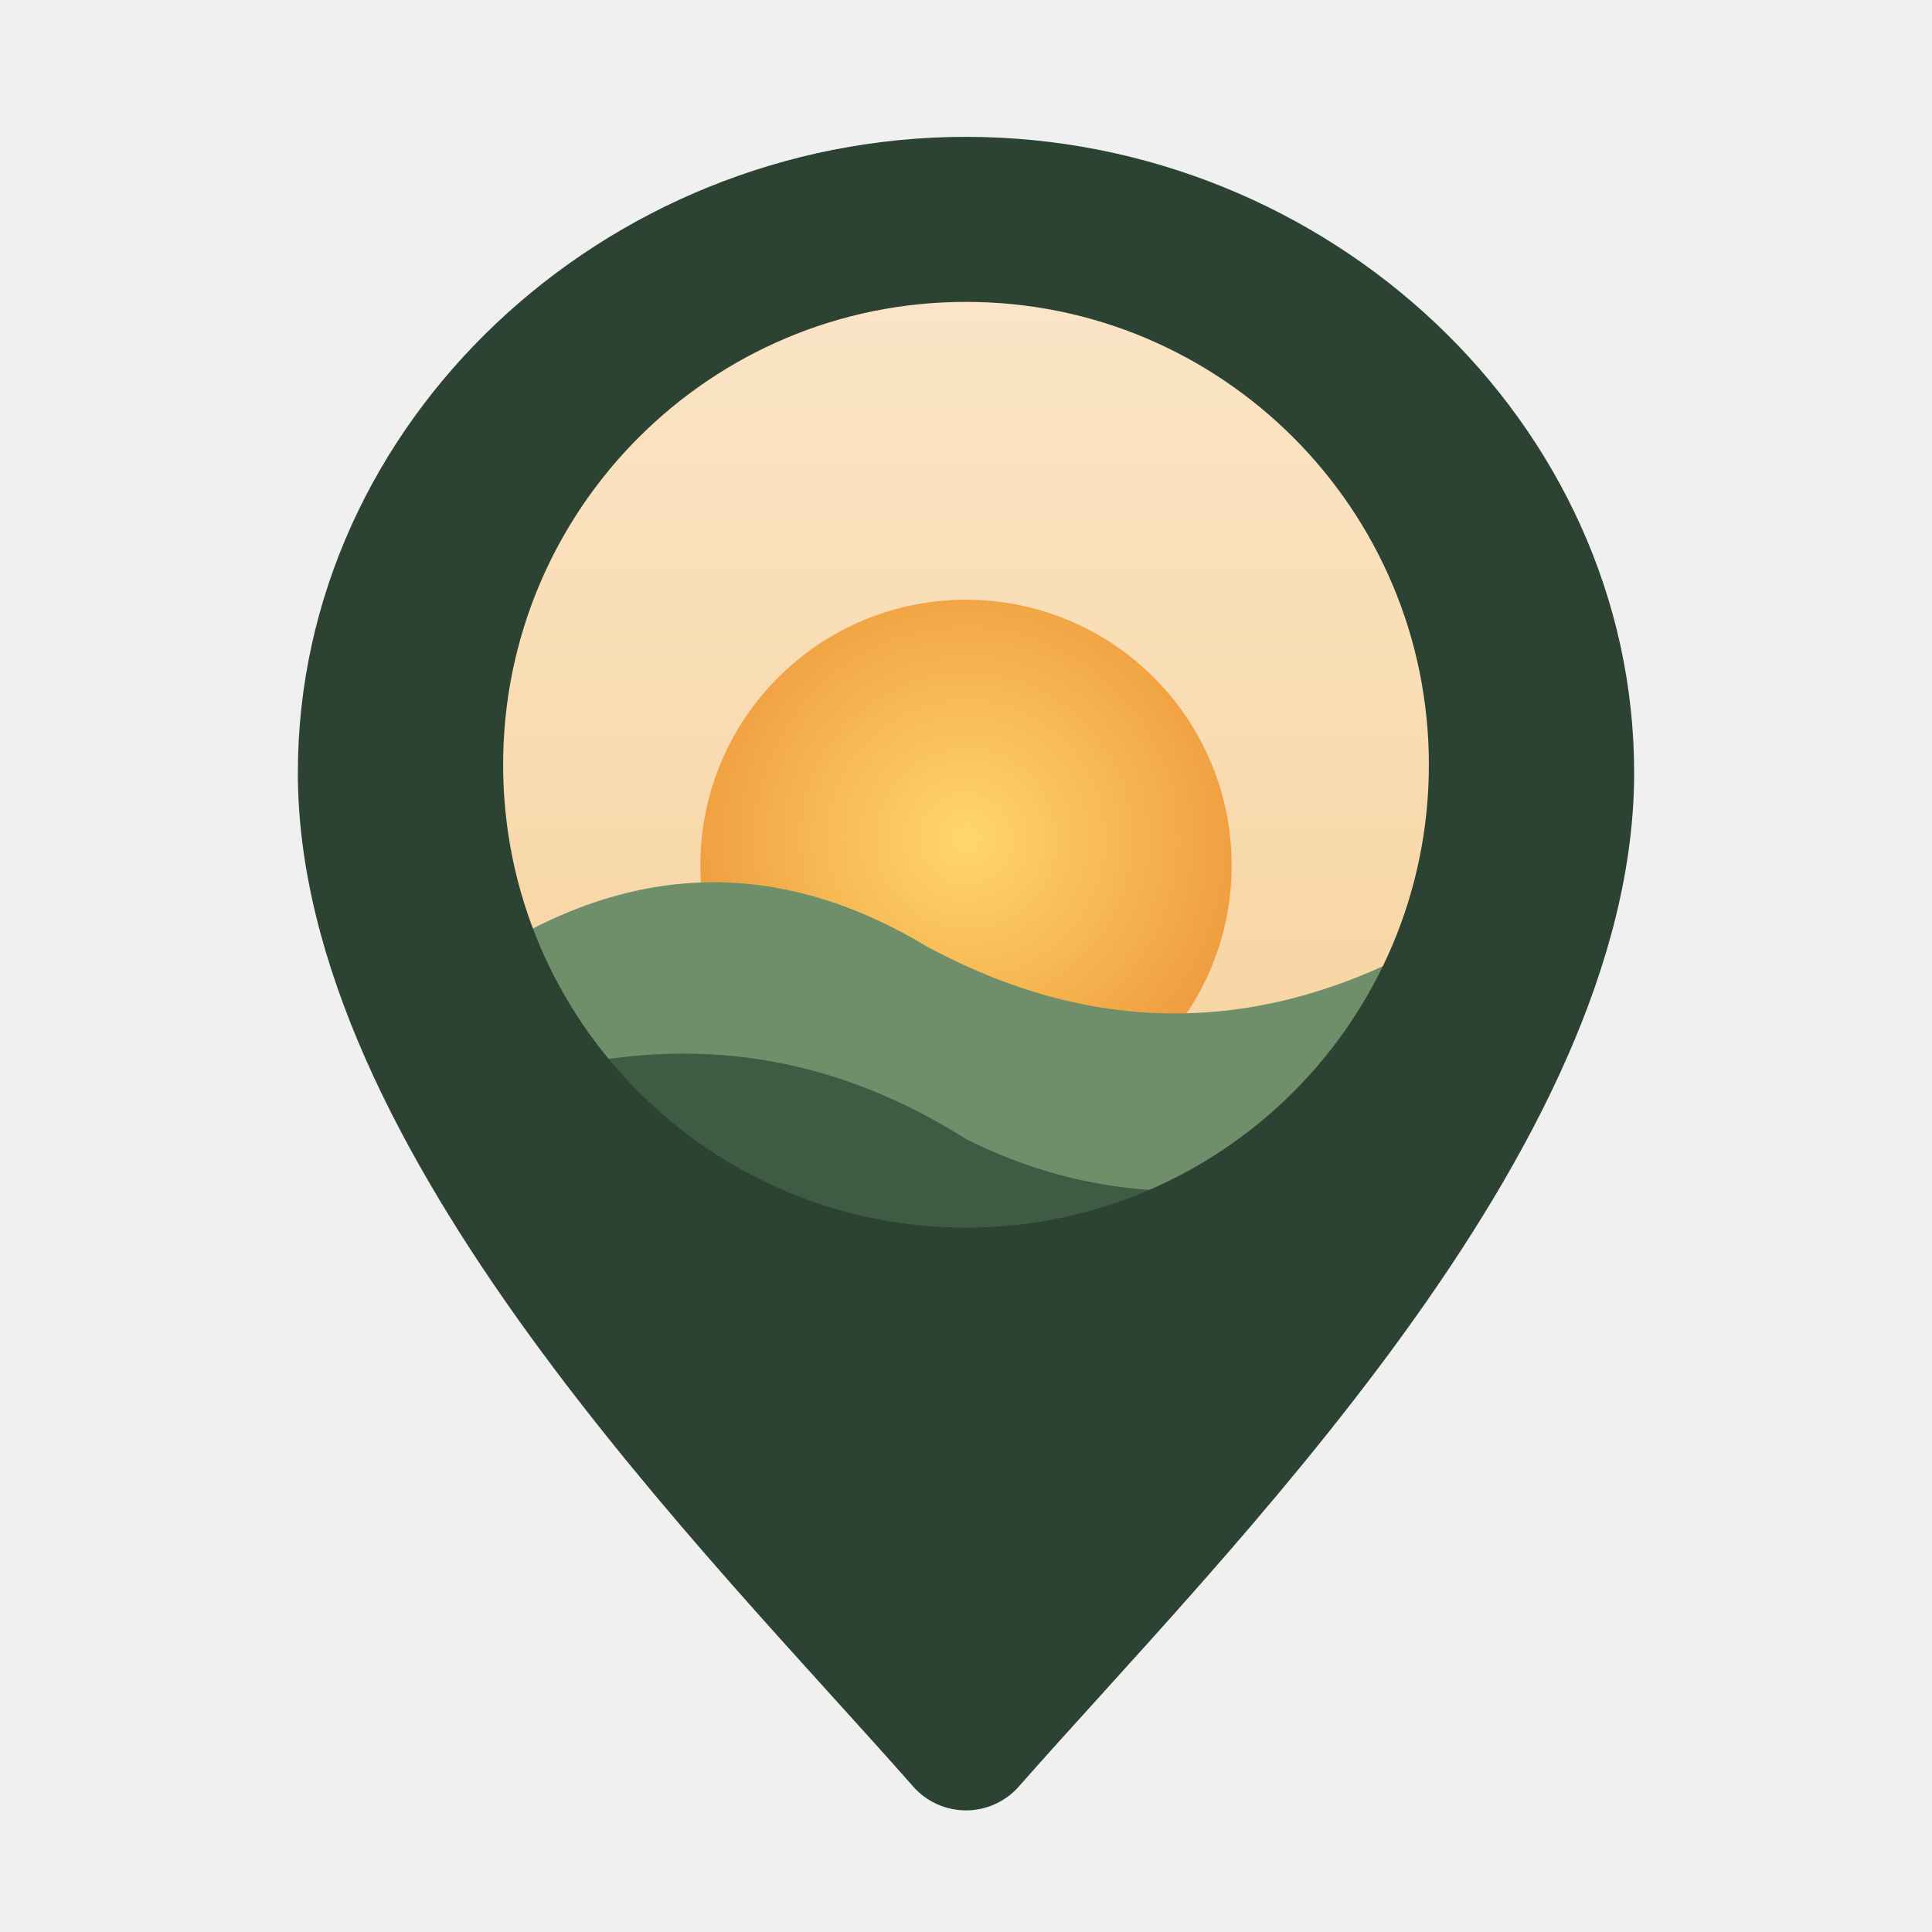
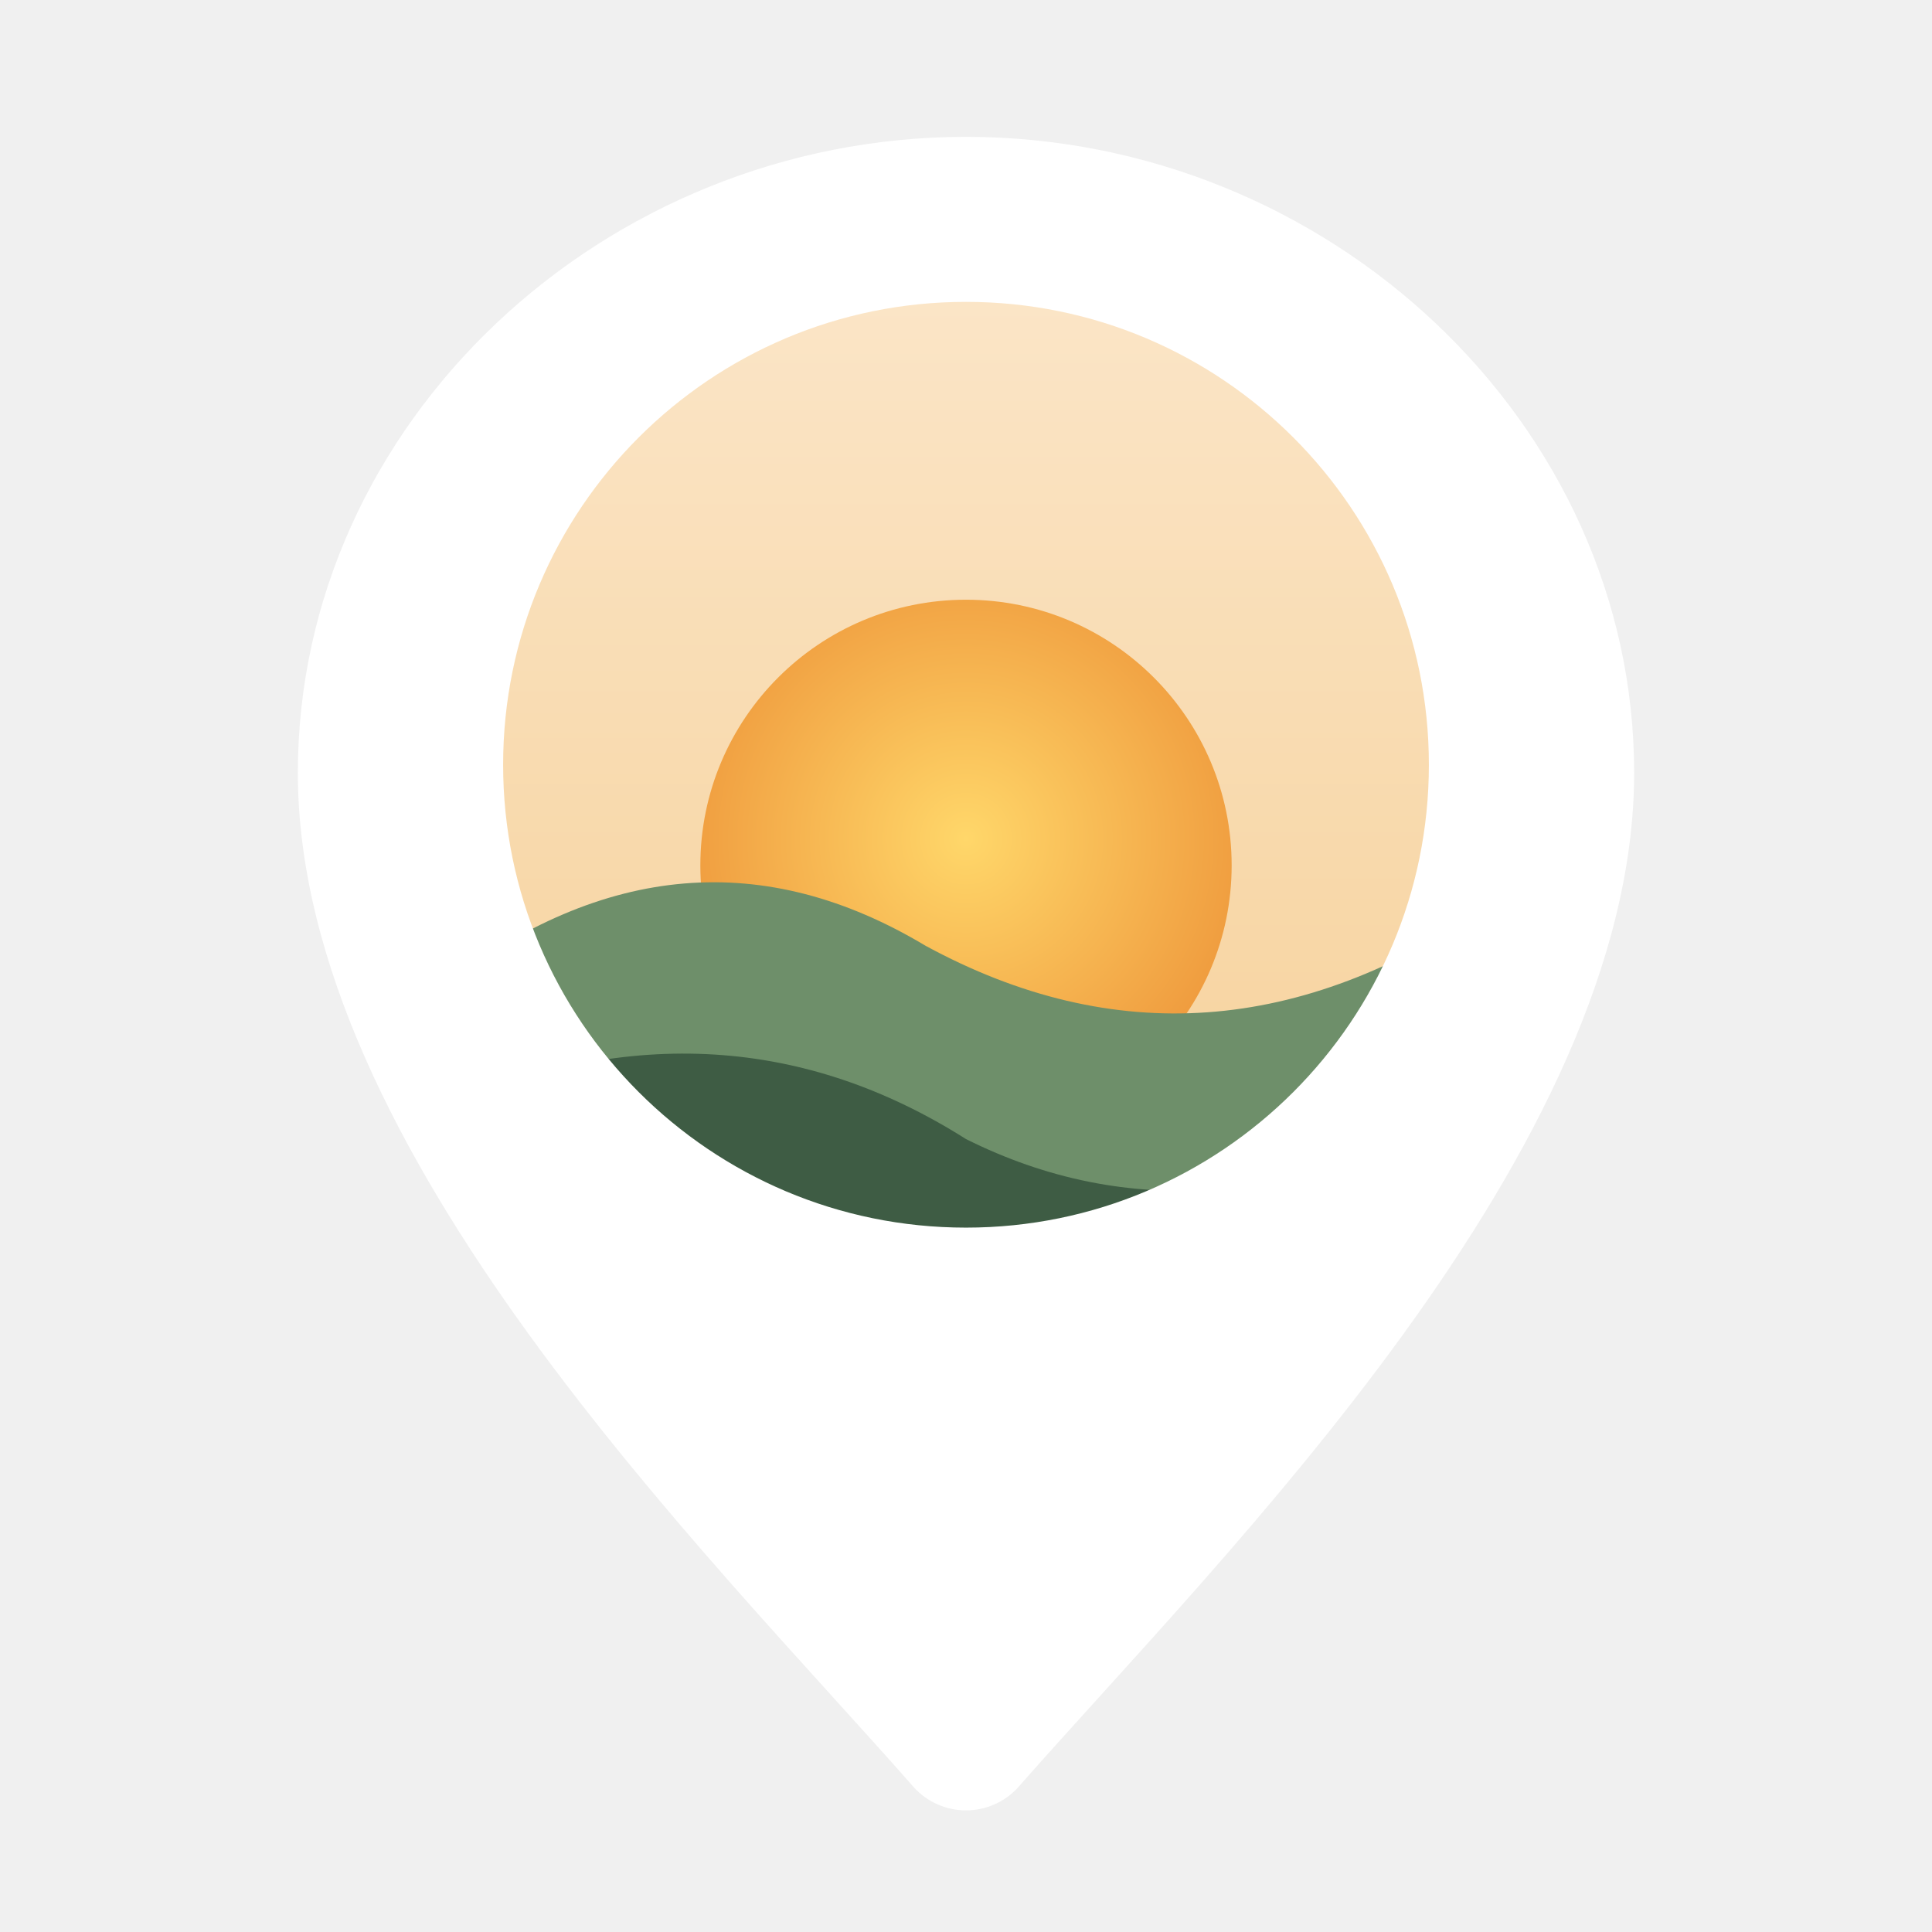
<svg xmlns="http://www.w3.org/2000/svg" viewBox="0 0 48 48" role="img" aria-label="Spots">
  <defs>
    <linearGradient id="sky" x1="0" y1="0" x2="0" y2="1">
      <stop offset="0" stop-color="#fbe6c9" />
      <stop offset="1" stop-color="#f6cf95" />
    </linearGradient>
    <radialGradient id="sun" cx="50%" cy="45%" r="55%">
      <stop offset="0" stop-color="#ffd76a" />
      <stop offset="100%" stop-color="#ef9a3d" />
    </radialGradient>
    <clipPath id="head">
      <circle cx="24" cy="19" r="12.6" />
    </clipPath>
-     <style>
-       /* pin chrome is the brand dark on light tab bars, white on dark ones
-          (where the dark green would otherwise vanish) */
-       .pin { fill: #2c4232; }
-       .ring { stroke: #2c4232; }
-       @media (prefers-color-scheme: dark) {
-         .pin { fill: #fdf8ef; }
-         .ring { stroke: #fdf8ef; }
-       }
-     </style>
  </defs>
-   <path class="pin" d="M24 3.4 C15 3.4 7.4 10.5 7.4 19.2 C7.4 28.6 17.6 38.6 22.7 44.4 a1.75 1.75 0 0 0 2.6 0 C30.4 38.6 40.6 28.6 40.6 19.2 C40.6 10.5 33 3.4 24 3.4 Z" />
+   <path fill="#ffffff" d="M24 3.4 C15 3.4 7.4 10.5 7.4 19.2 C7.4 28.6 17.6 38.6 22.7 44.4 a1.75 1.75 0 0 0 2.6 0 C30.4 38.6 40.6 28.6 40.6 19.2 C40.6 10.5 33 3.4 24 3.4 Z" />
  <g clip-path="url(#head)">
    <rect x="11" y="6" width="26" height="27" fill="url(#sky)" />
    <circle cx="24" cy="21.5" r="6.6" fill="url(#sun)" />
    <path d="M11 24.5 q 6 -4.6 12 -1 q 7 3.8 14 -1 v 12 h -26 Z" fill="#6e8f6a" />
    <path d="M11 27.5 q 7 -3 13 0.8 q 6 3 13 -1 v 9 h -26 Z" fill="#3e5c44" />
  </g>
-   <circle class="ring" cx="24" cy="19" r="12.6" fill="none" stroke-width="2.2" />
+   <circle cx="24" cy="19" r="12.6" fill="none" stroke="#ffffff" stroke-width="2.2" />
</svg>
